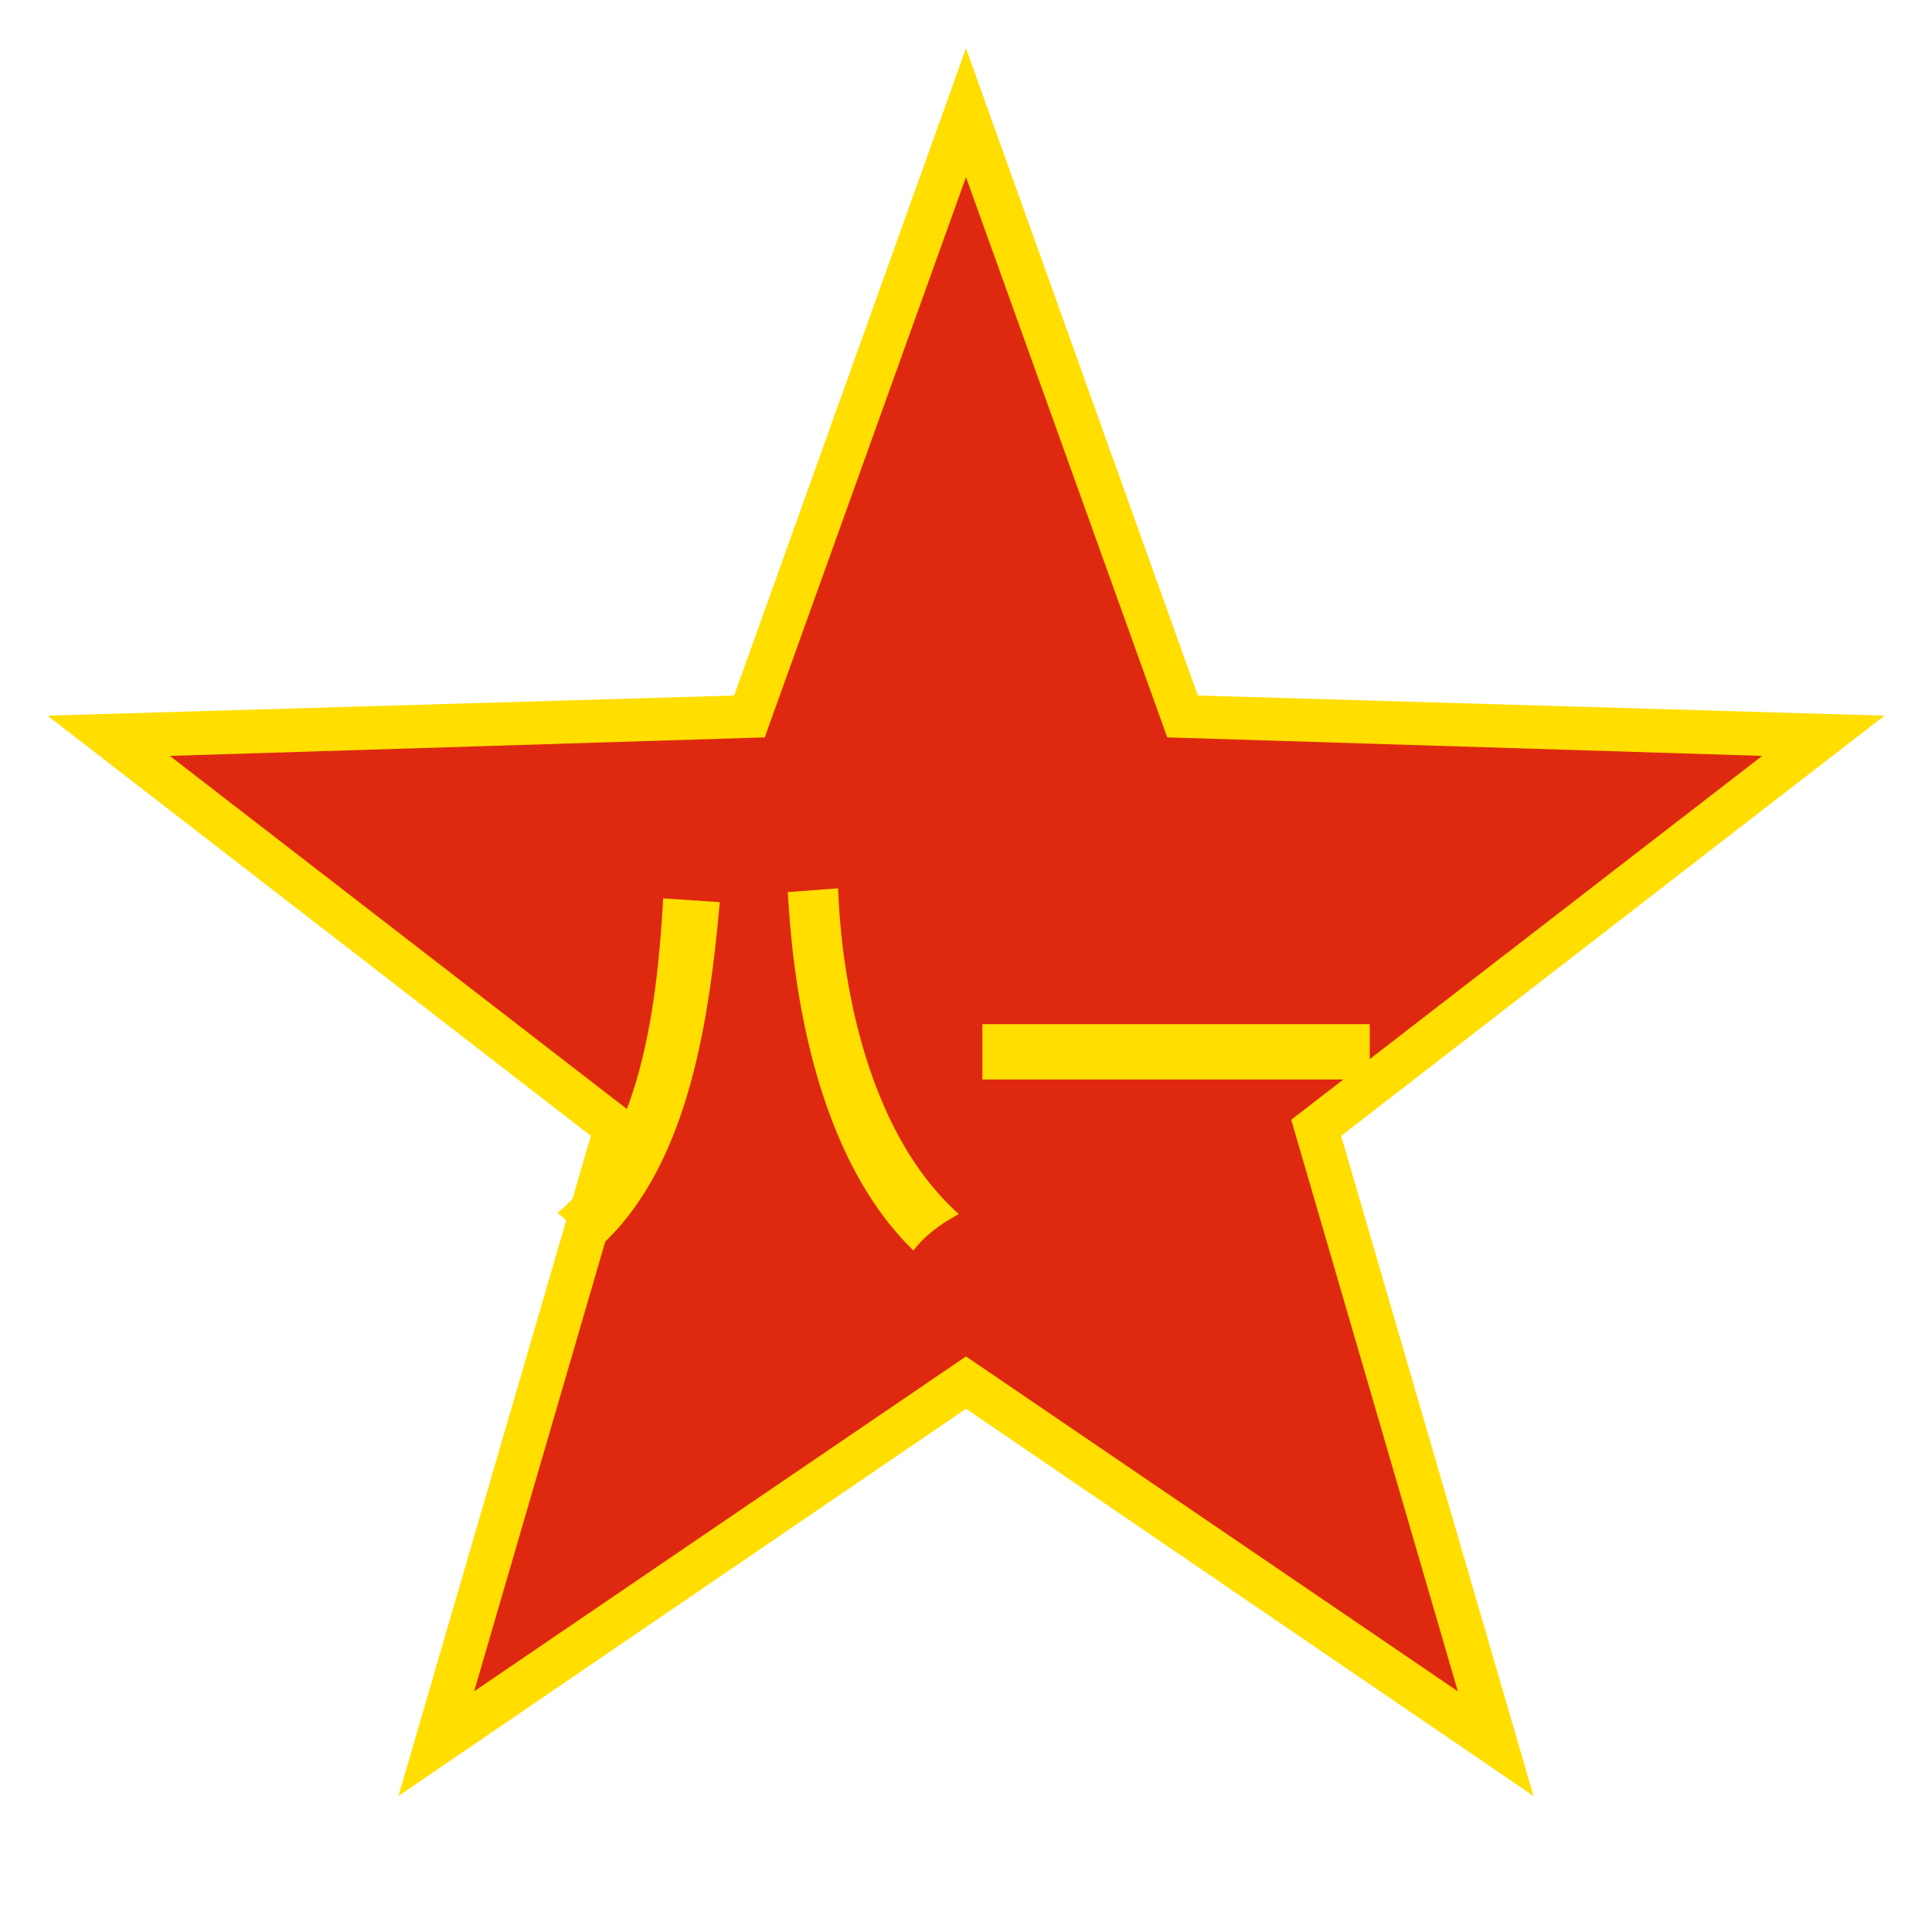
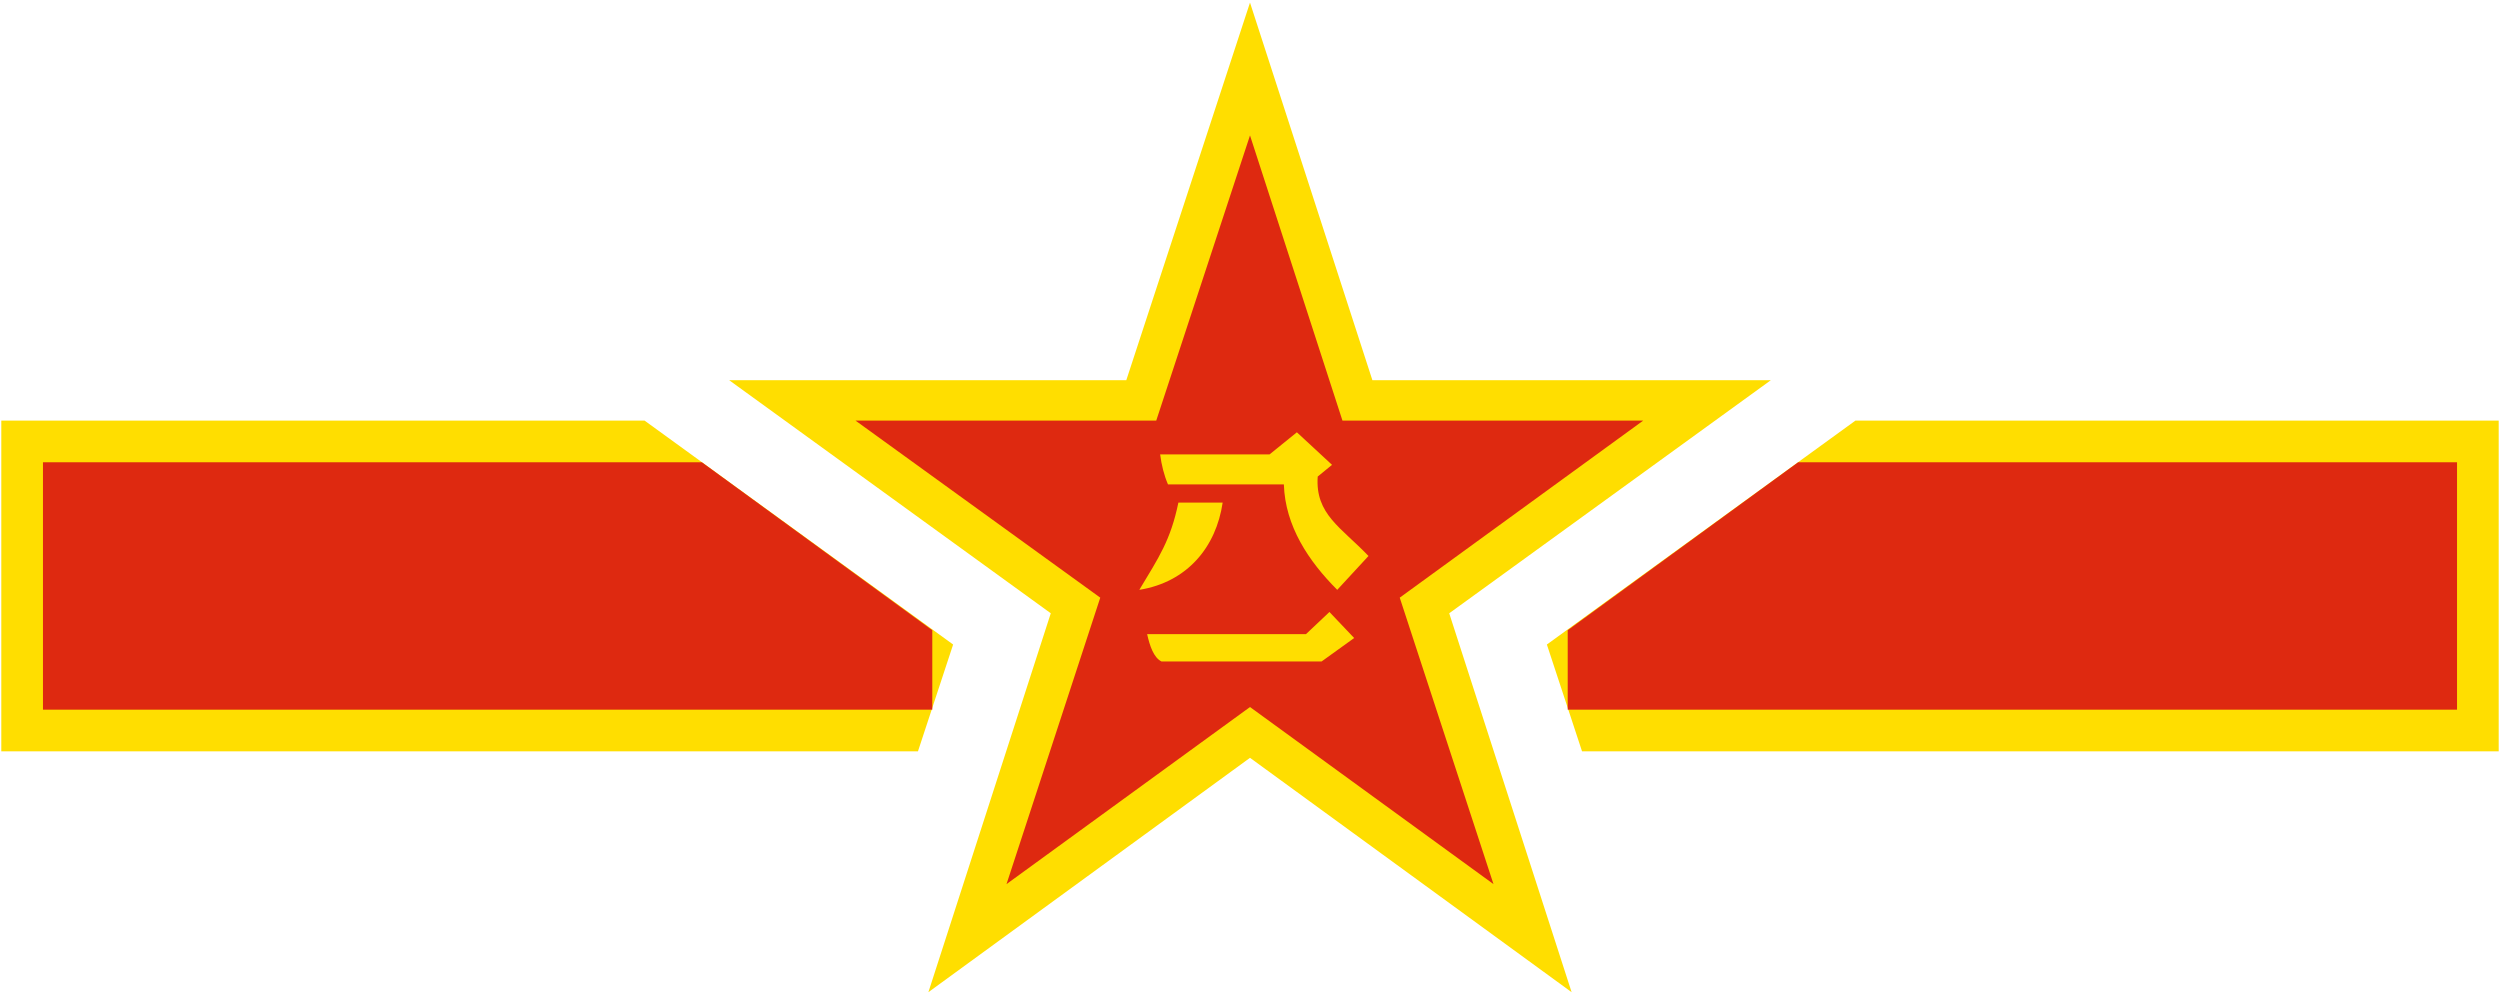
- <svg xmlns="http://www.w3.org/2000/svg" viewBox="0 0 24 24">
-   <polygon points="12.00,0.60 14.88,8.64 23.41,8.89 16.66,14.11 19.05,22.31 12.00,17.50 4.95,22.31 7.34,14.11 0.59,8.89 9.12,8.64" fill="#ffde00" />
-   <polygon points="12.00,2.20 14.50,9.16 21.89,9.39 16.04,13.91 18.11,21.01 12.00,16.85 5.89,21.01 7.96,13.91 2.11,9.39 9.50,9.16" fill="#de2910" />
-   <text x="12" y="15.1" font-size="5.2" font-weight="700" text-anchor="middle" fill="#ffde00" font-family="PingFang SC, Hiragino Sans, Noto Sans CJK SC, Microsoft YaHei, sans-serif">八一</text>
+ <svg xmlns="http://www.w3.org/2000/svg" viewBox="0 0 1920 764">
+   <path d="M1 323H495L732 495L705 577H1Z" fill="#ffde00" />
+   <path d="M33 355H539L716 484L716 545H33Z" fill="#de2910" />
+   <path d="M1919 323H1425L1188 495L1215 577H1919Z" fill="#ffde00" />
+   <path d="M1887 355H1381L1204 484L1204 545H1887Z" fill="#de2910" />
+   <path d="M960 2L1054 292H1360L1113 471L1207 762L960 582L713 762L807 471L560 292H865Z" fill="#ffde00" />
+   <path d="M960 104L1031 323H1262L1075 459L1147 679L960 543L773 679L845 459L657 323H888Z" fill="#de2910" />
+   <g fill="#ffde00">
+     <path d="M891 349H975L996 332L1023 357L1012 366C1010 395 1030 405 1051 427L1027 453C1005 431 987 404 986 372H897C894 365 892 357 891 349Z" />
+     <path d="M905 386H939C934 420 912 447 875 453C890 428 899 415 905 386Z" />
+     <path d="M881 487H1003L1021 470L1040 490L1015 508H892C886 505 883 496 881 487Z" />
+   </g>
</svg>
